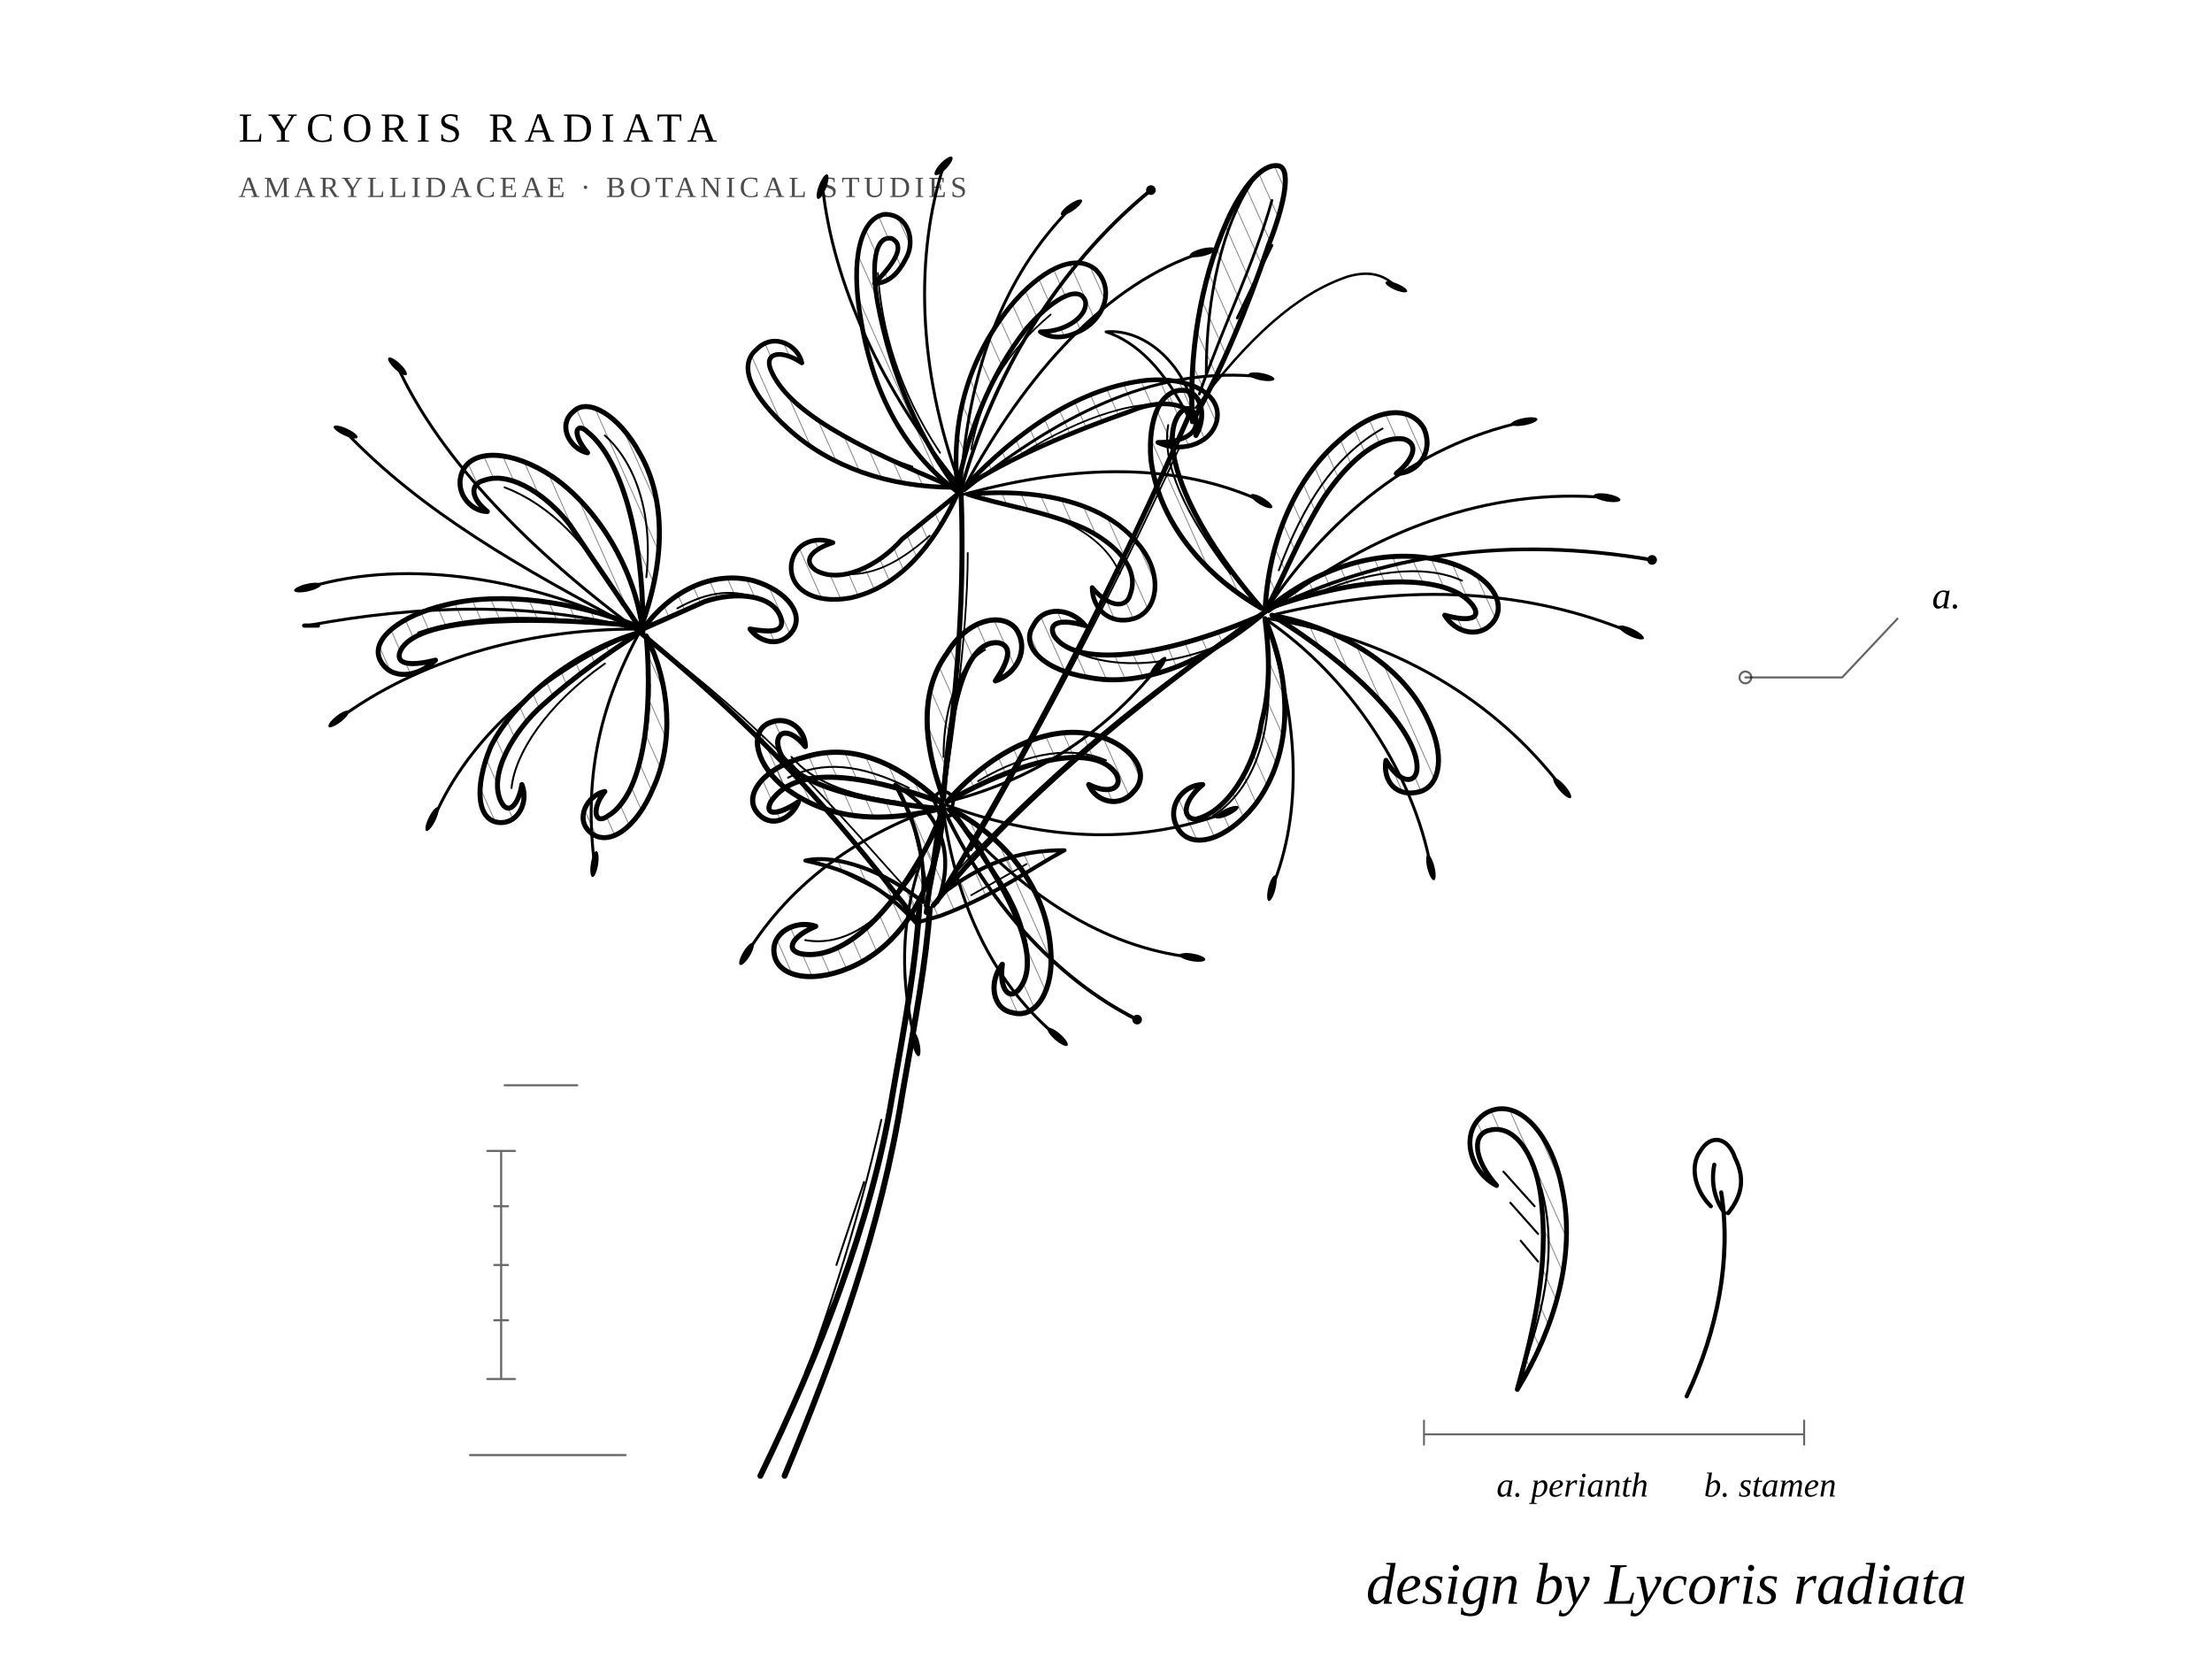
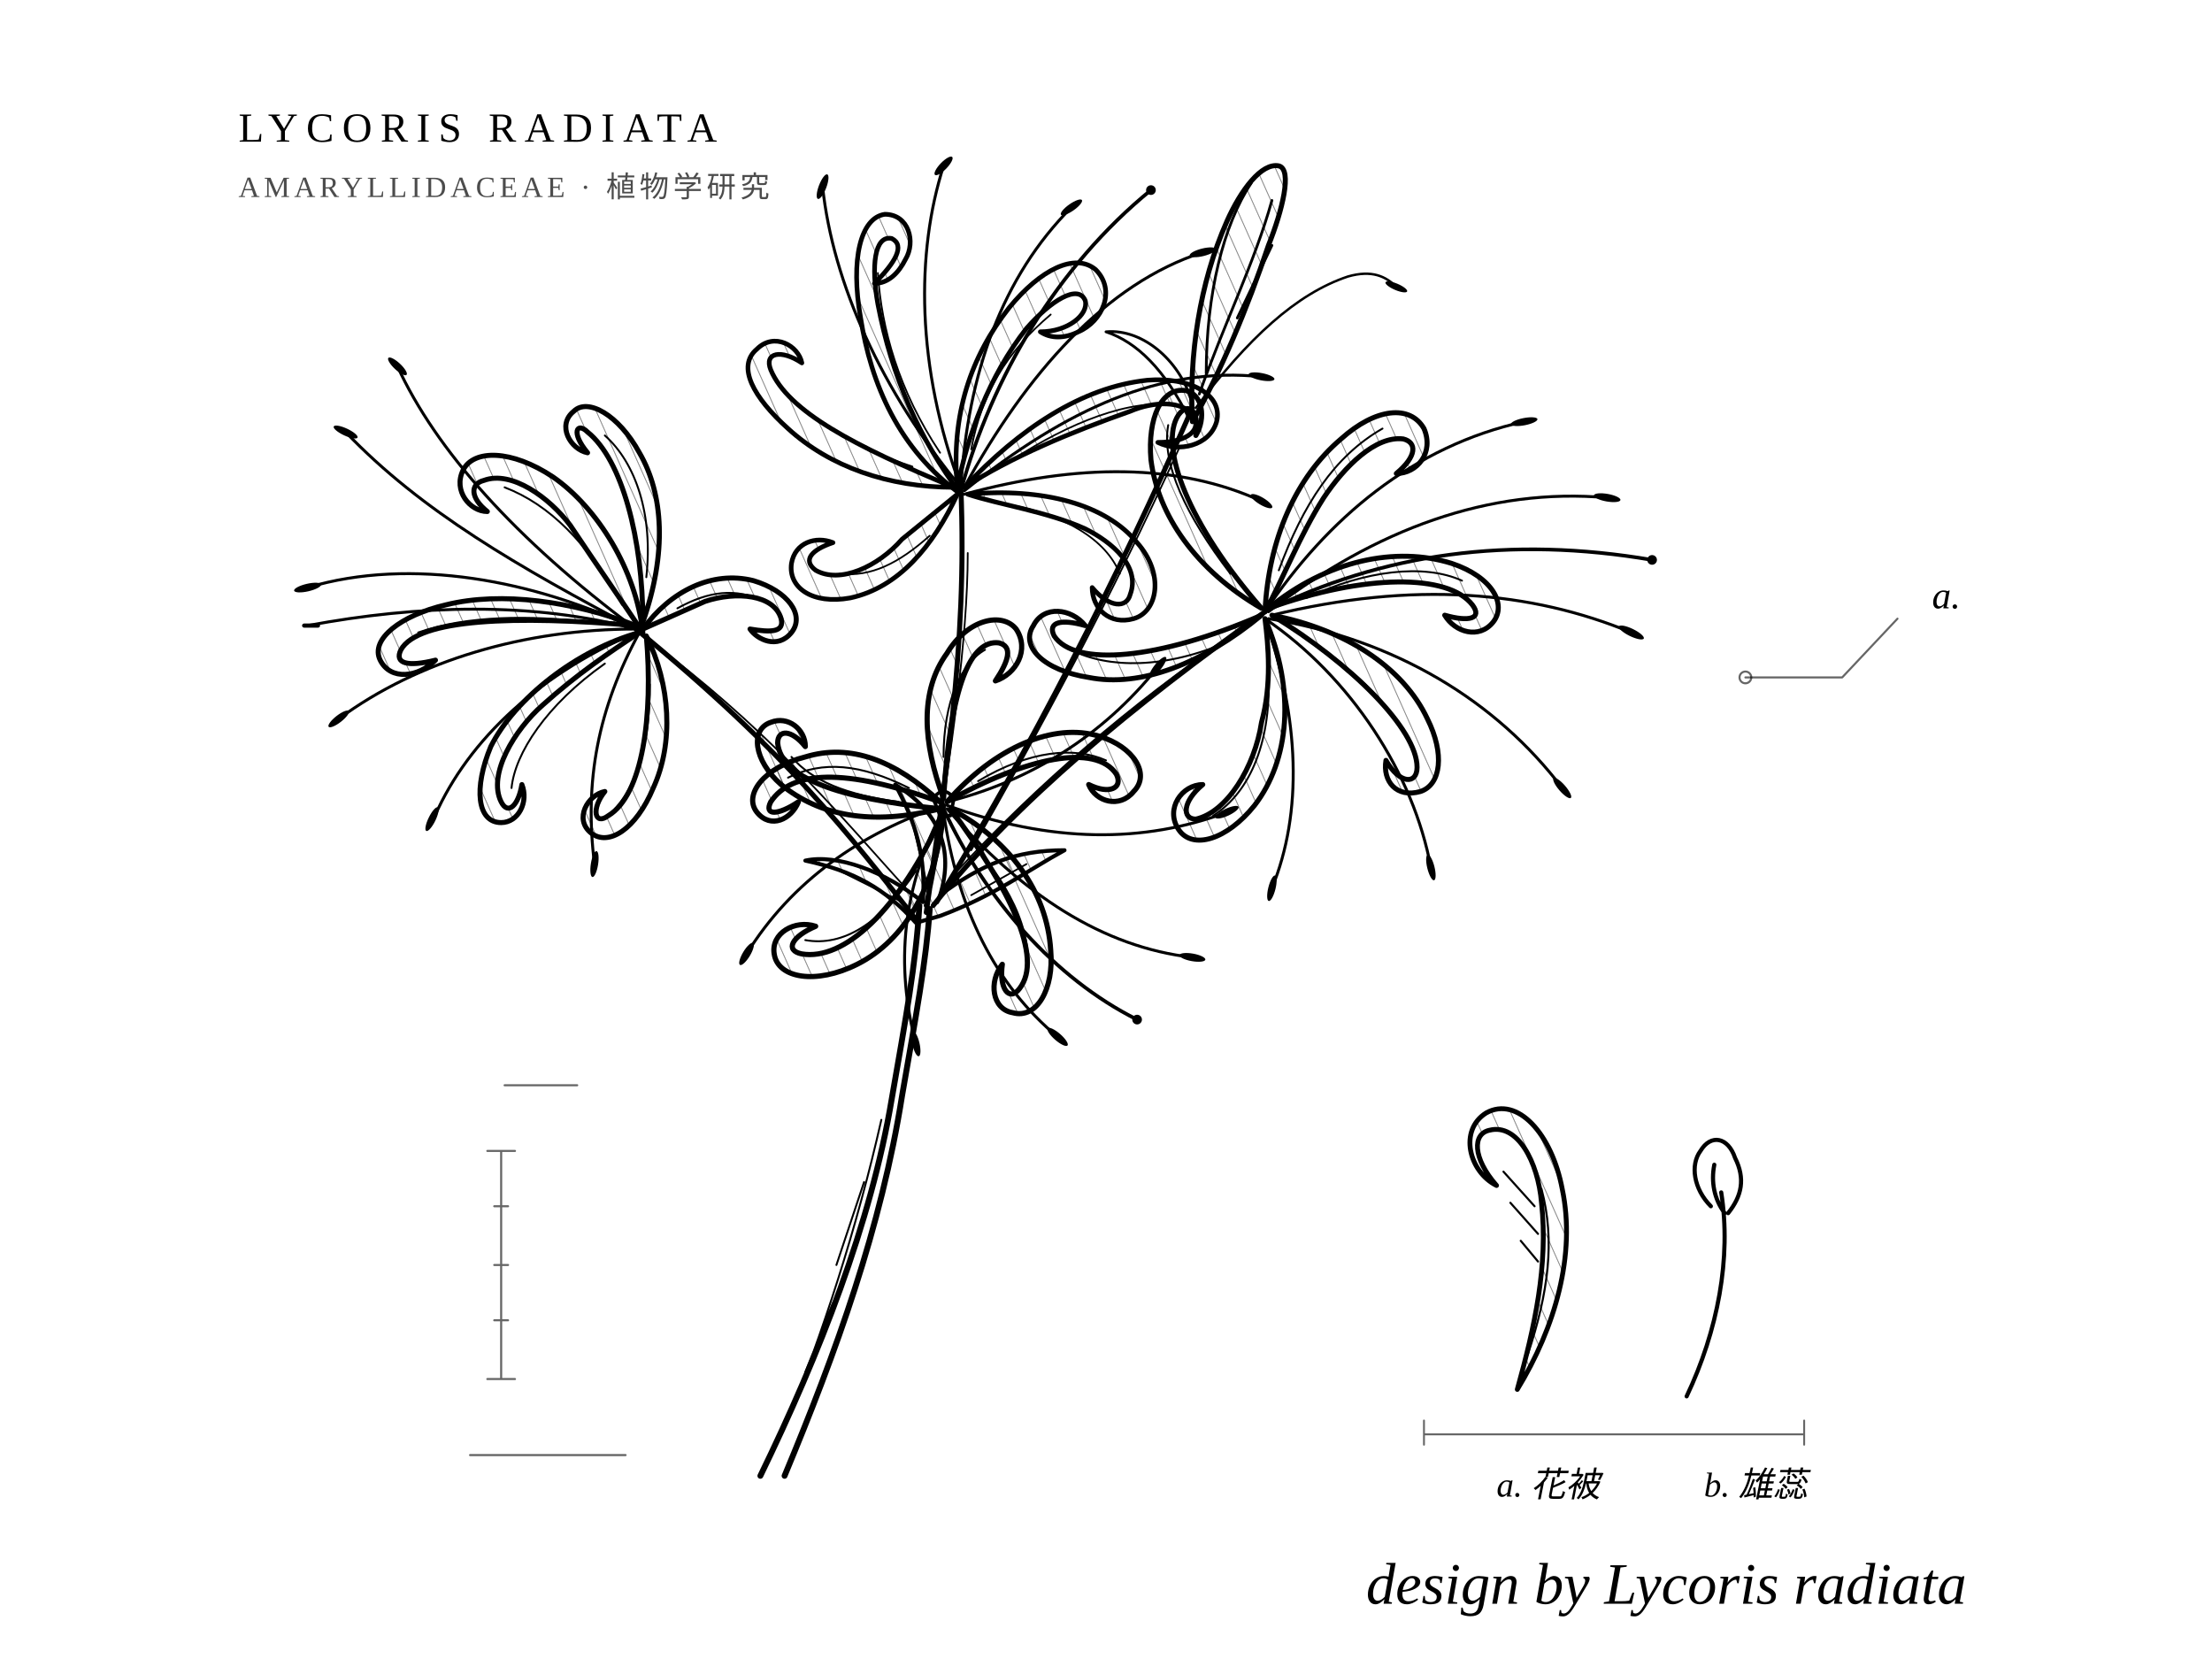
<svg xmlns="http://www.w3.org/2000/svg" viewBox="0 0 640 480" role="img" aria-labelledby="lycoris-title lycoris-desc">
  <defs>
    <pattern id="lycoris-petal-hatch" width="5" height="5" patternUnits="userSpaceOnUse" patternTransform="rotate(-24)">
      <path d="M0 0V5" fill="none" stroke="currentColor" stroke-width=".45" opacity=".5" />
    </pattern>
    <symbol id="lycoris-radiata" viewBox="0 0 640 480">
      <g fill="none" stroke="currentColor" stroke-linecap="round" stroke-linejoin="round">
        <path d="M220 427c17-35 32-73 38-109 4-23 7-39 8-56m-39 165c15-36 28-72 34-110 4-23 7-39 8-54" stroke-width="1.7" />
        <path d="M227 413c11-27 21-58 28-89m5-17 4-23m-31 113 8-20m1-11 8-24" stroke-width=".55" />
        <path d="M265 266c-19-24-37-48-81-84m84 82c5-36 12-76 10-123m-8 121c24-30 58-58 96-85m-98 85c2-10 4-20 5-29m-2 28c27-44 52-93 74-143" stroke-width="1.45" />
        <path d="M263 258c-19-21-38-44-69-68m76 60c5-31 10-65 10-90m-4 93c25-27 51-49 80-69m-75 62c20-35 40-72 60-116" stroke-width=".5" />
        <path d="M265 267c-9-10-18-15-32-18 9-2 23 3 34 12 1-13-2-23-8-34 13 8 17 19 13 32 12-9 22-13 36-13-11 6-20 13-36 19Z" fill="url(#lycoris-petal-hatch)" stroke-width="1.15" />
        <path d="m241 251 20 10m3-23 4 17m13 4 16-9" stroke-width=".5" />
        <g transform="translate(345 118)">
          <path d="M0 4c-1-19 2-40 10-58 4-9 10-17 15-16 4 1 1 13-3 23C16-29 8-10 0 4Z" fill="url(#lycoris-petal-hatch)" stroke-width="1.45" />
          <path d="M2-4c7-20 16-38 21-56M4-10c0-23 5-43 13-55m-4 39 10-21M-1 3c-7-14-15-22-24-25 11-1 22 9 25 21" stroke-width=".8" />
          <path d="M1 0c15-20 29-33 44-38 7-2 11 0 14 3" stroke-width=".7" />
          <ellipse cx="59" cy="-35" rx="3.4" ry=".95" transform="rotate(23 59 -35)" fill="currentColor" stroke="none" />
        </g>
        <g transform="translate(278 141)">
          <g fill="url(#lycoris-petal-hatch)" stroke-width="1.35">
            <path d="M0 2c-18-13-26-32-29-51-3-17 0-29 7-30 7 0 9 8 6 13-2 4-5 7-9 7 6-6 9-11 5-13-5-1-6 8-4 19C-20-32-12-14 0 2Z" />
            <path d="M-1 0c-2-21 4-38 15-52 9-11 19-16 25-11 6 6 2 15-5 18-4 2-8 2-11 0 8 0 14-5 13-9-2-5-10 0-17 8C8-32 2-15-1 0Z" />
            <path d="M1 0c16-17 34-29 53-31 12-1 22 4 20 12-2 7-11 9-17 6 9 0 13-4 10-8-3-4-11-4-18-1C32-16 15-9 1 0Z" />
            <path d="M2 2c22-2 40 3 49 14 8 9 6 20-1 22-7 2-12-3-12-9 5 6 10 6 11 2 3-8-5-15-13-19C25 7 11 5 2 2Z" />
            <path d="M-1 2c-7 15-17 27-31 30-11 2-18-3-17-10 1-6 7-8 12-6-6 2-9 5-5 8 7 4 18-1 25-9L-1 2Z" />
            <path d="M-2 0c-19 0-36-6-48-17-10-9-15-18-9-23 5-5 12-1 13 4-6-4-11-3-9 2 5 12 24 22 53 34Z" />
          </g>
          <g stroke-width=".5">
            <path d="M-6-10c-12-18-17-36-18-52M3-11c3-16 10-28 23-39M12-6c16-11 34-19 48-18M14 5c16 3 28 10 32 20M-9 14c-9 8-17 12-26 11M-14-6c-15-5-27-12-36-21" />
          </g>
          <g stroke-width=".85">
            <path d="M0 0c-23-28-37-59-40-87" />
            <path d="M0 0c-13-35-13-68-5-93" />
            <path d="M0 0c2-33 12-61 32-81" />
            <path d="M1 0c18-33 41-59 69-68" />
            <path d="M1 1c30-24 57-36 86-33" />
            <path d="M1 2c33-9 62-9 86 2" />
            <path d="M0 1c9-33 28-65 55-87" stroke-width="1.05" />
          </g>
          <g fill="currentColor" stroke="none">
            <ellipse cx="-40" cy="-87" rx="3.8" ry="1.1" transform="rotate(-69 -40 -87)" />
            <ellipse cx="-5" cy="-93" rx="3.6" ry="1.1" transform="rotate(-46 -5 -93)" />
            <ellipse cx="32" cy="-81" rx="3.7" ry="1.05" transform="rotate(-35 32 -81)" />
            <ellipse cx="70" cy="-68" rx="3.9" ry="1.1" transform="rotate(-14 70 -68)" />
            <ellipse cx="87" cy="-32" rx="3.8" ry="1.05" transform="rotate(11 87 -32)" />
            <ellipse cx="87" cy="4" rx="3.6" ry="1.05" transform="rotate(31 87 4)" />
            <circle cx="55" cy="-86" r="1.4" />
          </g>
        </g>
        <g transform="translate(184 182)">
          <g fill="url(#lycoris-petal-hatch)" stroke-width="1.45">
            <path d="M2 1c-2-18-13-36-26-45-12-8-23-8-26-2-3 6 2 12 7 12-5-4-5-8-1-9 8-3 19 5 25 13C-11-18-4-8 2 1Z" />
            <path d="M0-1c-18-7-39-10-55-6-13 3-22 10-19 16 3 6 11 5 16 0-8 2-12 1-10-3 5-9 33-10 68-7Z" />
            <path d="M1 1c-18 5-36 19-43 33-5 12-4 22 3 22 5 0 8-6 6-11-1 6-4 9-6 5-4-8 4-21 12-28C-17 13-8 7 1 1Z" />
            <path d="M3 2c7 14 8 31 2 44-5 12-13 17-18 13-5-4-1-11 4-12-4 5-3 10 1 7C2 48 5 25 3 2Z" />
            <path d="M2 0c8-11 20-17 32-14 10 3 15 10 11 15-4 5-10 2-12-1 6 1 10 1 9-3-2-7-13-8-22-5L2 0Z" />
            <path d="M2-2c7-20 6-37-1-49-6-11-15-16-19-12-5 4-1 11 4 12-5-6-3-9 0-6 10 8 16 31 16 55Z" />
          </g>
          <g stroke-width=".55">
            <path d="M-4-7c-10-18-21-29-34-34M-14-2c-16-2-35-2-49 3M-9 10c-17 12-26 26-27 36M4 16c0 16-3 29-11 37M12-6c9-5 17-6 25-2M3-15c2-18-3-33-12-41" />
          </g>
          <g stroke-width=".85">
            <path d="M0 0c-29-14-65-21-95-12M0 0c-35-26-58-52-69-76M0 0c-34-18-62-34-84-57M0 0c-32 0-63 9-86 26M0 1c-30 13-50 33-59 55M1 1c-12 22-16 43-13 67M0 0c-30-8-63-7-95-1" />
            <path d="M-92-1h-4" stroke-width="1.2" />
          </g>
          <g fill="currentColor" stroke="none">
            <ellipse cx="-95" cy="-12" rx="4" ry="1.1" transform="rotate(-13 -95 -12)" />
            <ellipse cx="-69" cy="-76" rx="3.6" ry="1.05" transform="rotate(43 -69 -76)" />
            <ellipse cx="-84" cy="-57" rx="3.8" ry="1.05" transform="rotate(25 -84 -57)" />
            <ellipse cx="-86" cy="26" rx="3.7" ry="1.05" transform="rotate(-38 -86 26)" />
            <ellipse cx="-59" cy="55" rx="3.8" ry="1.05" transform="rotate(-64 -59 55)" />
            <ellipse cx="-12" cy="68" rx="3.8" ry="1.05" transform="rotate(-81 -12 68)" />
          </g>
        </g>
        <g transform="translate(366 177)">
          <g fill="url(#lycoris-petal-hatch)" stroke-width="1.45">
            <path d="M0 0c1-21 9-39 22-50 10-9 20-10 24-3 3 7-2 13-8 13 6-5 6-9 2-10-8-1-17 8-23 17C10-22 5-9 0 0Z" />
            <path d="M1-1c17-14 37-18 53-13 12 4 16 12 12 17-4 5-11 3-14-2 7 2 11 1 8-3-7-9-31-9-59 1Z" />
            <path d="M2 1c21 4 38 15 45 30 5 10 4 19-2 21-7 2-11-3-10-9 4 7 9 7 9 2 0-11-19-30-42-44Z" />
            <path d="M0 2c9 21 7 41-3 54-8 10-18 13-22 7-4-6 1-13 7-13-6 5-6 10-2 10 9-2 17-15 19-28C2 21 1 10 0 2Z" />
            <path d="M-1 1c-17 14-35 21-50 18-13-2-20-9-16-15 3-6 11-5 15 0-7-2-11-1-9 3 6 9 30 7 60-6Z" />
            <path d="M-1-1c-19-11-30-27-32-43-1-12 3-21 10-20 5 1 6 8 3 13 1-7-2-10-5-6-6 9 3 32 24 56Z" />
          </g>
          <g stroke-width=".55">
            <path d="M4-12c7-19 16-33 30-41M12-4c17-8 34-10 45-5M13 8c14 10 26 21 30 33M1 17c1 20-5 35-16 42M-14 10c-18 7-34 6-44 0M-10-11c-13-17-20-32-18-43" />
          </g>
          <g stroke-width=".85">
            <path d="M0 0c18-27 43-48 75-55M1 0c31-24 64-36 98-33M2 1c41-10 75-7 104 5M1 2c37 6 66 24 85 49M0 2c25 17 43 45 48 72M0 2c10 29 11 56 2 78" />
            <path d="M0 0c34-17 71-22 112-15" stroke-width="1.05" />
          </g>
          <g fill="currentColor" stroke="none">
            <ellipse cx="75" cy="-55" rx="3.9" ry="1.05" transform="rotate(-11 75 -55)" />
            <ellipse cx="99" cy="-33" rx="3.9" ry="1.1" transform="rotate(10 99 -33)" />
            <ellipse cx="106" cy="6" rx="4" ry="1.1" transform="rotate(26 106 6)" />
            <ellipse cx="86" cy="51" rx="3.8" ry="1.05" transform="rotate(49 86 51)" />
            <ellipse cx="48" cy="74" rx="3.8" ry="1.05" transform="rotate(76 48 74)" />
            <ellipse cx="2" cy="80" rx="3.8" ry="1.05" transform="rotate(-76 2 80)" />
            <circle cx="112" cy="-15" r="1.4" />
          </g>
        </g>
        <g transform="translate(273 233)">
          <g fill="url(#lycoris-petal-hatch)" stroke-width="1.5">
            <path d="M-1-1c-13-12-26-17-39-13-12 3-18 11-14 16 4 5 10 2 12-3-6 4-10 4-8 0 6-9 21-10 49 0Z" />
            <path d="M0-2c-6-16-7-31 1-42 6-10 16-12 20-7 4 6 0 13-6 15 4-6 5-10 1-11-8-1-14 12-16 45Z" />
            <path d="M1-1c14-16 31-23 44-19 10 3 15 11 10 16-4 5-11 3-13-2 6 3 10 1 8-3-6-9-26-5-49 8Z" />
            <path d="M2 1c17 9 28 24 29 41 1 11-4 20-11 18-6-1-7-9-3-14-1 7 2 11 5 7 7-9-3-29-20-52Z" />
            <path d="M0 2c-2 21-11 37-25 44-12 6-23 4-24-3-1-6 6-10 12-8-7 3-9 7-4 8 12 2 28-12 41-41Z" />
            <path d="M-1 1c-20 5-35 2-46-7-8-7-9-16-3-18 5-2 10 2 10 7-4-5-8-5-8-1 1 10 17 16 47 19Z" />
          </g>
          <g stroke-width=".55">
            <path d="M-10-5c-14-7-25-8-35-3M0-14c0-16 5-27 12-31M10-7c15-9 28-10 37-6M10 13c12 14 17 29 13 39M-8 19c-10 15-21 22-32 20M-13-1c-15-2-25-6-31-13" />
          </g>
          <g stroke-width=".85">
            <path d="M0 0c-24 8-44 22-57 43M0 1c-12 23-14 45-8 68M0 2c4 28 15 50 33 65M1 1c22 25 45 40 71 43M1 0c30 11 57 11 81 2M1-1c24-6 45-19 61-39" />
            <path d="M0 1c12 26 32 49 56 61" stroke-width="1.05" />
          </g>
          <g fill="currentColor" stroke="none">
            <ellipse cx="-57" cy="43" rx="3.7" ry="1.1" transform="rotate(-59 -57 43)" />
            <ellipse cx="-8" cy="69" rx="3.7" ry="1.05" transform="rotate(77 -8 69)" />
            <ellipse cx="33" cy="67" rx="3.8" ry="1.1" transform="rotate(41 33 67)" />
            <ellipse cx="72" cy="44" rx="3.8" ry="1.1" transform="rotate(10 72 44)" />
            <ellipse cx="82" cy="2" rx="3.7" ry="1.05" transform="rotate(-25 82 2)" />
            <ellipse cx="62" cy="-40" rx="3.7" ry="1.05" transform="rotate(-51 62 -40)" />
            <circle cx="56" cy="62" r="1.4" />
          </g>
          <path d="M-3-2q3-4 6 0l-1 5h-3Z" stroke-width="1" />
        </g>
        <g transform="translate(451 378)">
          <path d="M-12 24c11-18 17-39 13-58-3-16-13-27-22-22-8 5-5 17 3 21-7-8-7-15-2-16 8-2 14 9 15 21 2 18-2 36-7 54Z" fill="url(#lycoris-petal-hatch)" stroke-width="1.4" />
          <path d="M-9 14c6-18 8-33 4-48m-2 5-9-10m10 18-8-9m8 17-5-6" stroke-width=".6" />
          <path d="M37 26c9-19 13-40 10-59m-3 4c-5-5-6-12-3-16 3-5 8-4 10 2 3 6 2 11-2 16m-4-14c-1 5 0 10 3 14" stroke-width="1.2" />
          <path d="M-39 37H71m-110-4v7m110-7v7" stroke-width=".55" opacity=".6" />
        </g>
        <path d="M145 333v66m-4-66h8m-8 66h8m-6-50h4m-4 17h4m-4 16h4M146 314h21m-31 107h45M505 196h28l16-17" stroke-width=".6" opacity=".6" />
        <circle cx="505" cy="196" r="1.7" stroke-width=".6" opacity=".6" />
      </g>
      <g fill="currentColor" font-family="Georgia, 'Times New Roman', serif">
        <text x="69" y="41" font-size="12" letter-spacing="2.4">LYCORIS RADIATA</text>
-         <text x="69" y="57" font-size="8.5" letter-spacing="1.2" opacity=".7">AMARYLLIDACEAE · BOTANICAL STUDIES</text>
-         <text x="433" y="433" font-size="10" font-style="italic">a. perianth</text>
-         <text x="493" y="433" font-size="10" font-style="italic">b. stamen</text>
+         <text x="69" y="57" font-size="8.5" letter-spacing="1.2" opacity=".7">AMARYLLIDACEAE · 植物学研究</text>
+         <text x="433" y="433" font-size="10" font-style="italic">a. 花被</text>
+         <text x="493" y="433" font-size="10" font-style="italic">b. 雄蕊</text>
        <text x="559" y="176" font-size="11" font-style="italic">a.</text>
        <text x="569" y="464" text-anchor="end" font-size="17" font-style="italic">design by Lycoris radiata</text>
      </g>
    </symbol>
  </defs>
  <use href="#lycoris-radiata" width="640" height="480" />
</svg>
